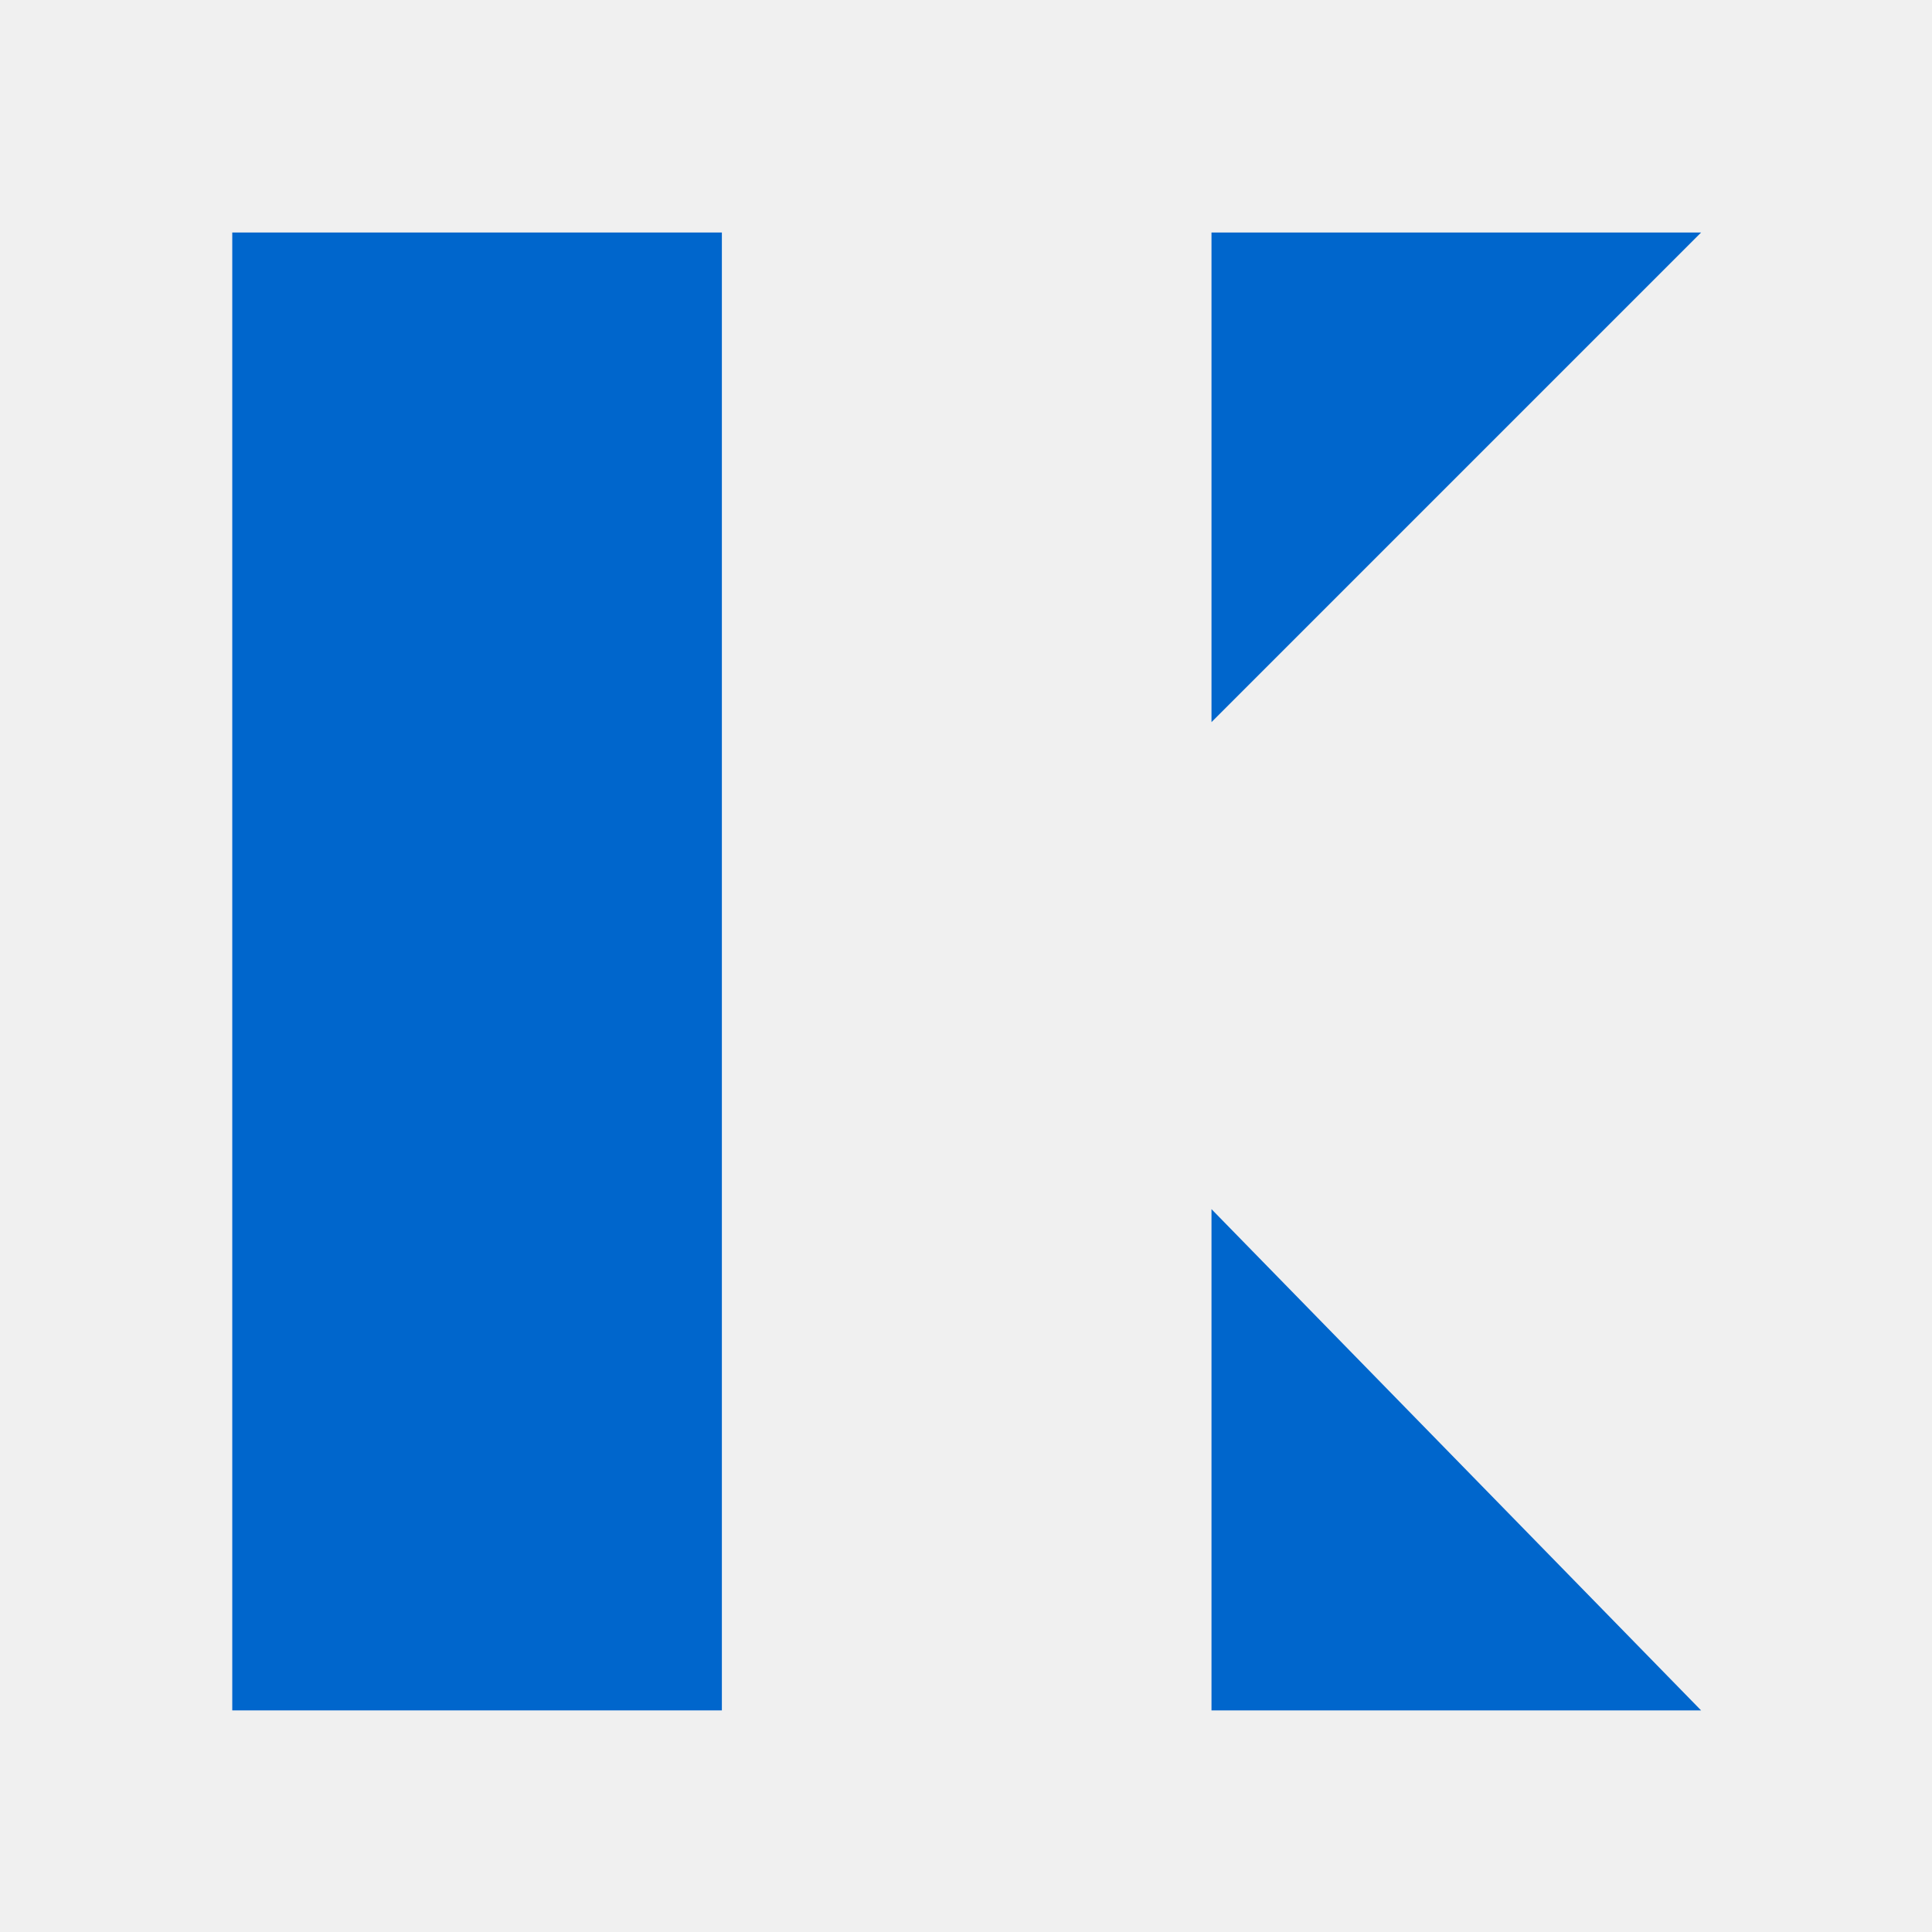
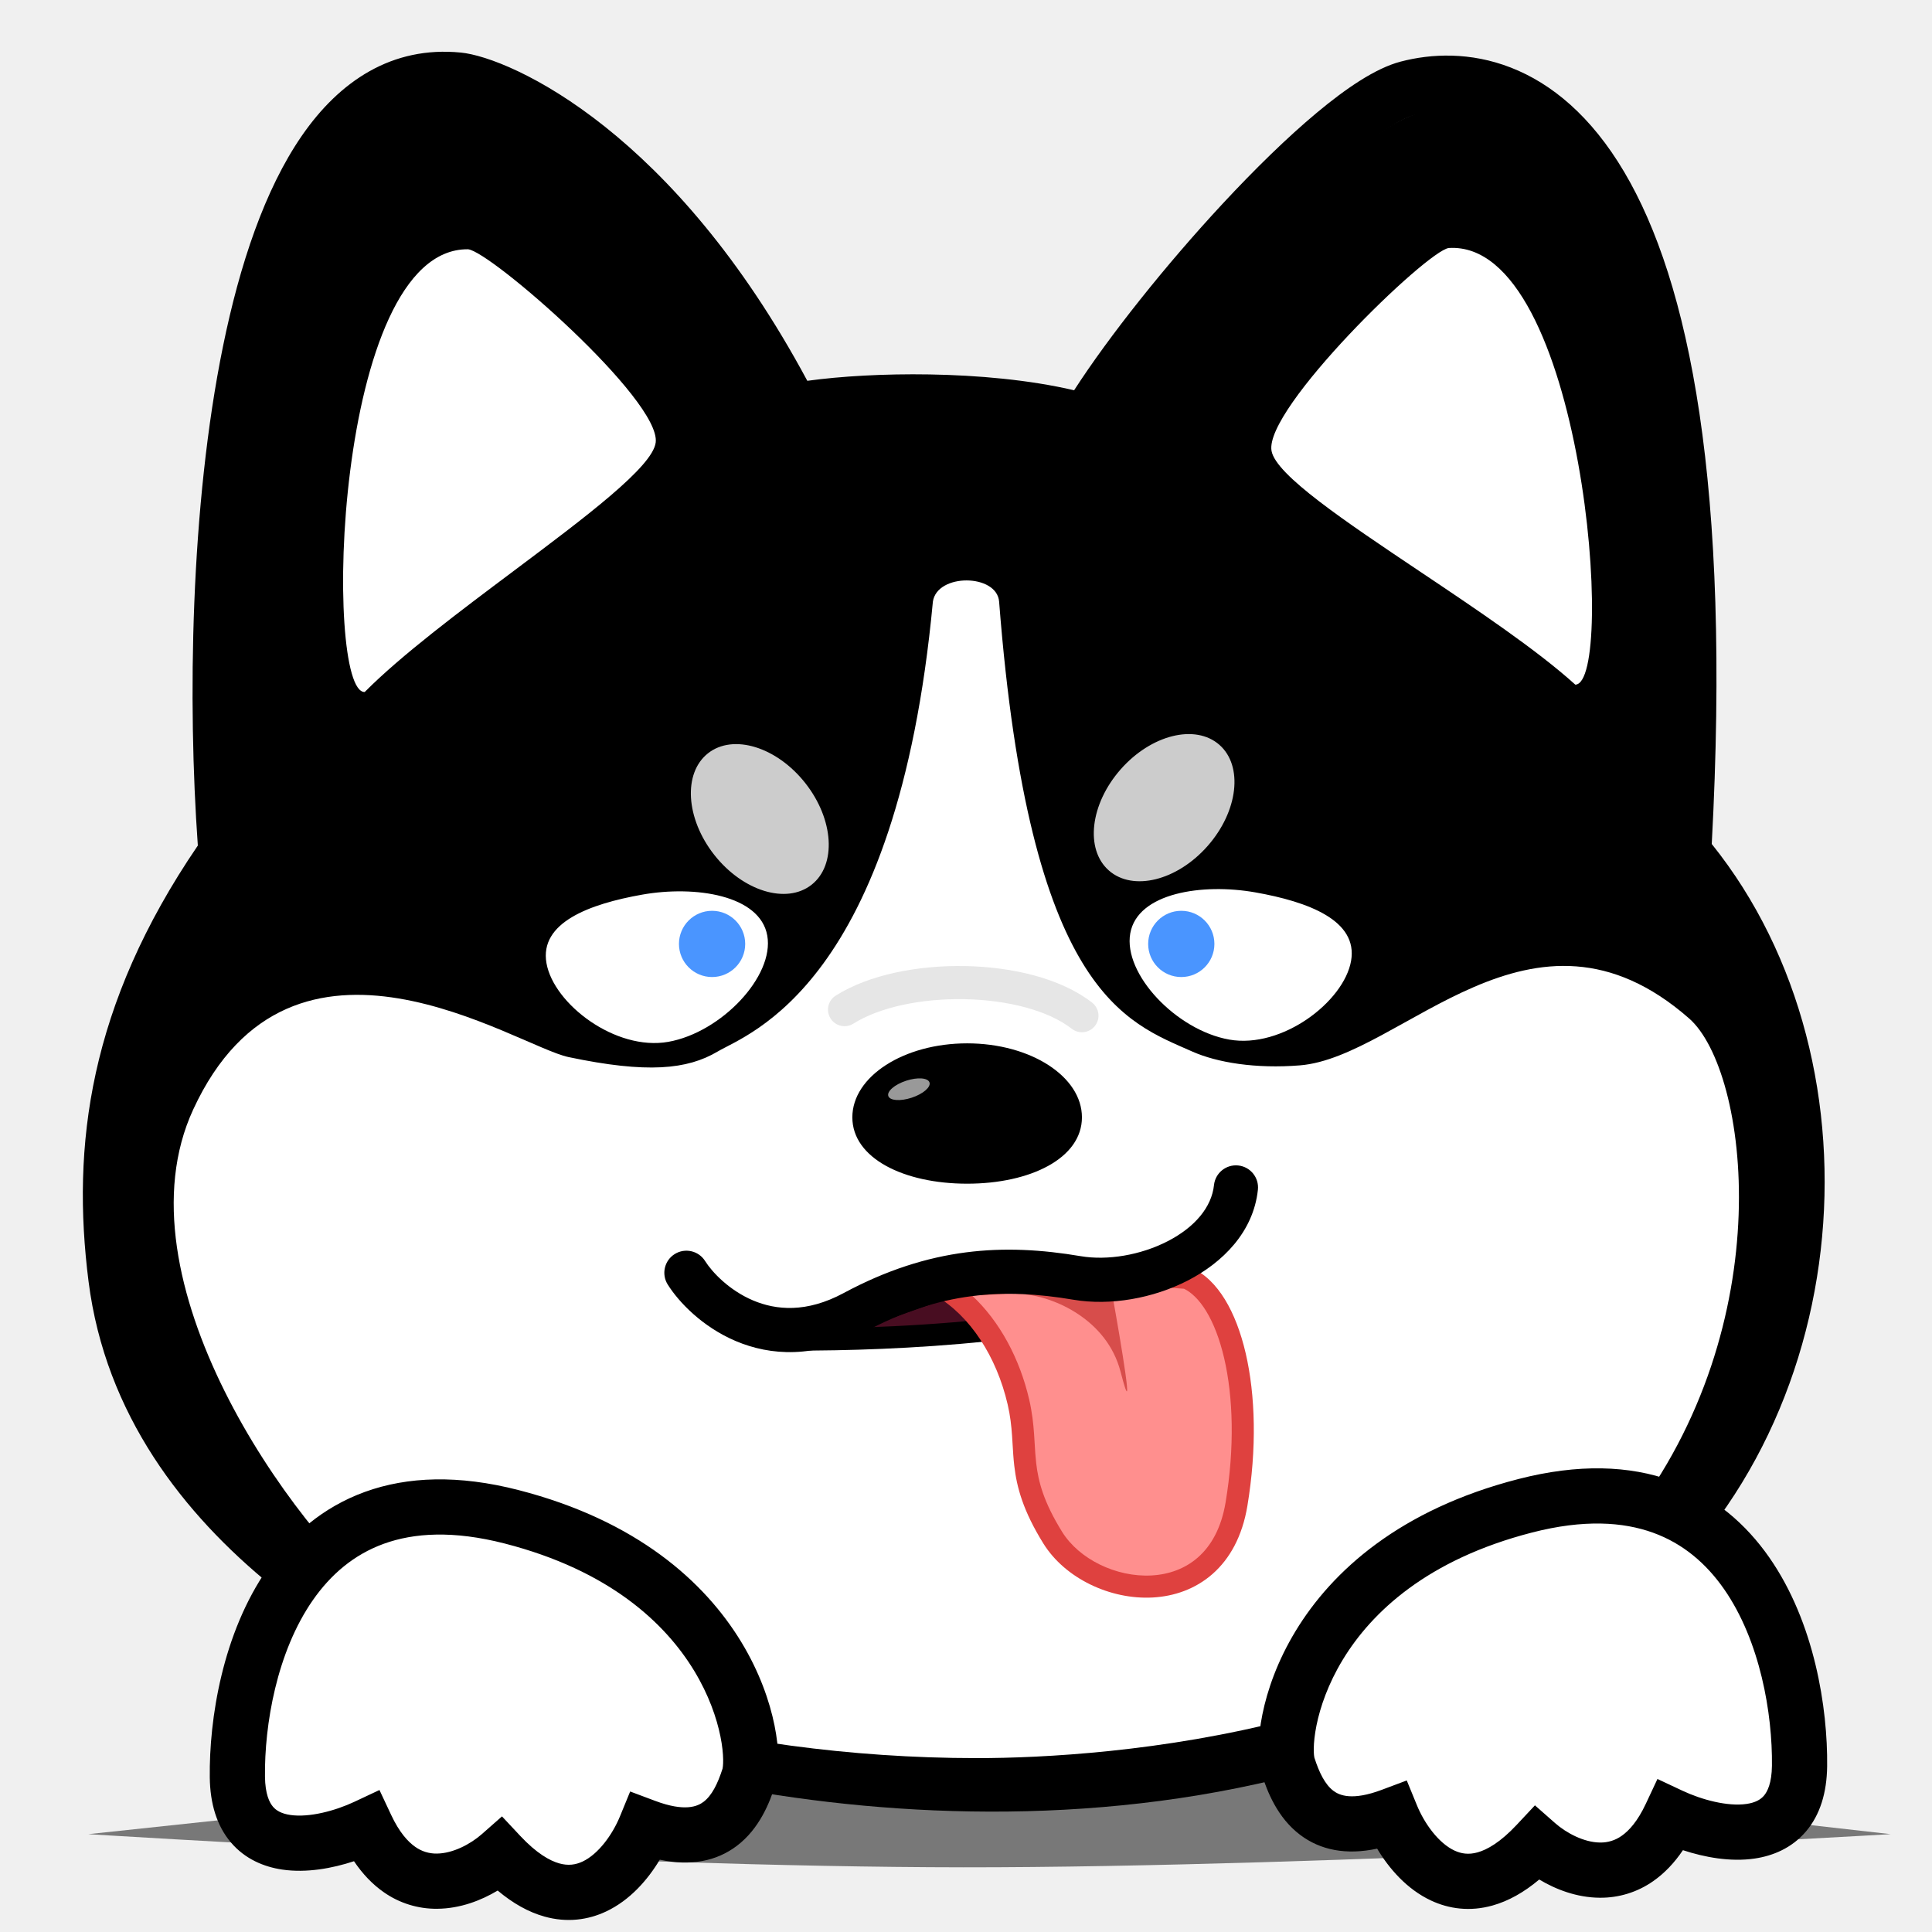
- <svg xmlns="http://www.w3.org/2000/svg" width="1417" height="1417" viewBox="0 0 1417 1417">
-   <defs>
-     <style>
-       .cls-1 {
-         fill: #06c;
-         fill-rule: evenodd;
-       }
-     </style>
-   </defs>
-   <path id="rectangular" class="cls-1" d="M170.35,170.525h359.1V1254.47H170.35V170.525Z" />
-   <path id="triangle-down" class="cls-1" d="M888.55,1254.47h359.1L888.55,886.825V1254.47Z" />
-   <path id="triangle-up" class="cls-1" d="M888.55,170.525h359.1l-359.1,359.1v-359.1Z" />
+ <svg xmlns="http://www.w3.org/2000/svg" t="1768307539355" class="icon" viewBox="0 0 1024 1024" version="1.1" p-id="1768" width="200" height="200">
+   <path d="M249.622 950.506s156.769-7.835 260.953-8.789c115.759-1.059 300.164 8.789 300.164 8.789l191.318 21.633s-298.897 17.712-491.482 17.578C321.682 989.585 46.811 972.139 46.811 972.139l202.811-21.633z" fill="#000000" opacity=".5" p-id="1769" />
+   <path d="M244.297 52.663c-114.787-11.369-122.988 254.815-111.777 401.382C76.194 534.864 63.122 609.66 71.68 677.303c16.179 127.895 153.834 187.948 218.018 214.168 106.083 43.339 363.046 84.954 545.543-50.568 121.16-89.974 136.353-279.052 45.656-386.858C902.156 77.262 805.759 45.767 751.909 59.977c-38.657 10.202-136.771 118.752-169.691 174.08-47.034-13.751-127.95-13.663-160.914-7.314C351.841 91.297 262.63 54.477 244.297 52.663z" fill="#000000" p-id="1770" />
+   <path d="M146.888 189.285c-17.028 83.28-18.204 187.196-12.478 261.819l0.401 5.214-2.996 4.283c-55.84 79.907-64.29 148.43-55.864 214.862 7.715 60.811 43.394 107.28 86.461 142.348 43.116 35.109 92.529 57.847 125.18 71.15 52.909 21.554 144.662 43.069 246.31 41.937 101.587-1.129 211.658-24.848 302.607-92.201 118.038-87.412 133.029-272.285 44.652-377.043l-3.751-4.447 0.328-5.81c10.933-193.246-11.993-294.558-42.054-345.363-14.798-25.012-31.039-37.315-45.539-42.958-14.634-5.696-28.865-5.143-40.366-2.118-6.557 1.726-17.879 8.572-32.982 21.153-14.52 12.104-30.881 28.072-47.259 45.694-32.867 35.36-64.667 76.127-80.949 103.412l-5.796 9.713-10.86-3.166c-22.51-6.562-51.598-9.576-79.694-10.053-28.063-0.474-53.909 1.6-69.641 4.623l-10.758 2.066-5.009-9.743c-34.965-67.994-73.198-109.752-104.401-134.603-31.741-25.284-55.442-32.519-61.036-33.072-22.733-2.247-41.352 8.426-57.356 31.627-16.346 23.698-28.611 58.892-37.151 100.677z m13.066-117.292c19.983-28.965 47.806-47.733 84.319-44.129 13.332 1.317 42.279 12.139 76.385 39.304 33.093 26.358 71.812 68.667 107.233 134.671 17.633-2.434 40.764-3.789 64.843-3.382 25.401 0.43 52.78 2.832 76.566 8.391 18.602-28.818 48.538-66.396 78.807-98.962 16.893-18.172 34.172-35.094 49.962-48.251 15.211-12.674 30.872-23.447 44.266-26.969 16.293-4.289 36.987-5.199 58.424 3.145 21.565 8.397 42.54 25.638 60.106 55.325 34.327 58.017 56.651 165.171 46.399 356.197 94.691 117.865 77.063 318.303-53.342 414.875-97.435 72.154-214.18 96.771-319.696 97.944-105.449 1.173-201.073-21.039-257.674-44.096-33.599-13.689-86.154-37.727-132.614-75.557-46.51-37.873-88.023-90.513-97.011-161.356-9.087-71.621 0.146-146.286 57.929-230.985-5.413-75.858-3.988-179.855 13.365-264.73 8.844-43.268 22.098-82.964 41.732-111.435z" fill="#000000" p-id="1771" />
+   <path d="M380.343 557.349c16.091-9.535 95.086-35.109 114.103-238.446 2.209-15.158 33.956-14.874 35.109 0 16.091 207.726 67.291 222.843 102.4 238.446 13.166 5.851 33.646 9.21 57.051 7.314 54.126-4.389 122.88-98.011 206.263-24.869 31.451 27.589 49.237 161.751-32.183 266.24-87.771 112.643-276.48 125.806-345.234 125.806-136.116 0-258.926-38.034-311.589-80.457S61.054 677.651 102.4 588.069c52.663-114.103 171.154-33.646 198.949-27.794 41.636 8.765 62.903 6.609 78.994-2.926z" fill="#FFFFFF" p-id="1772" />
+   <path d="M613.481 682.391c-34.257 23.523-144.378 27.809-190.742 27.578l106.929-37.639 83.813 10.062z" fill="#480D21" p-id="1773" />
+   <path d="M529.013 666.358l100.574 12.074-12.794 8.783c-9.494 6.521-23.681 11.393-39.717 15.141-16.188 3.78-34.875 6.545-53.81 8.552-37.879 4.011-77.224 5.029-100.557 4.912l-1.913-11.369 108.216-38.093z m1.311 11.943l-71.7 25.24c19.368-0.664 41.653-1.969 63.412-4.272 18.672-1.978 36.835-4.681 52.379-8.312 6.738-1.574 12.873-3.297 18.286-5.167l-62.376-7.49z" fill="#000000" p-id="1774" />
+   <path d="M539.794 743.131c-6.153-26.627-21.015-49.842-41.007-61.458L608.549 675.84l20.48 1.463c22.999 9.795 36.27 60.355 26.331 119.954-9.939 59.6-76.908 50.802-97.418 17.689-20.512-33.116-12.221-46.159-18.148-71.815z" fill="#FF8F8E" p-id="1775" />
+   <path d="M608.601 669.977l21.82 1.559 0.901 0.383c7.227 3.078 13.192 9.125 17.908 16.817 4.737 7.724 8.438 17.455 11.015 28.543 5.152 22.183 5.96 50.512 0.886 80.94-2.671 16.012-9.277 27.932-18.435 35.992-9.131 8.04-20.389 11.884-31.764 12.499-22.437 1.214-46.457-10.105-57.964-28.684-10.702-17.276-14.049-29.635-15.38-41.109-0.445-3.821-0.67-7.639-0.886-11.317-0.094-1.586-0.184-3.148-0.293-4.669-0.366-5.193-0.93-10.483-2.317-16.483-5.895-25.512-20.015-47.122-38.245-57.716l-16.969-9.86 129.723-6.896z m-0.105 11.726l-93.298 4.959c14.719 13.686 25.302 33.532 30.299 55.153 1.577 6.829 2.2 12.788 2.586 18.292 0.129 1.82 0.231 3.537 0.328 5.202 0.205 3.505 0.398 6.776 0.802 10.258 1.132 9.74 3.894 20.46 13.704 36.299 9.005 14.535 28.722 24.169 47.385 23.16 9.172-0.494 17.803-3.558 24.664-9.596 6.832-6.015 12.326-15.348 14.623-29.134 4.865-29.169 4.005-55.922-0.743-76.367-2.373-10.225-5.682-18.698-9.59-25.07-3.675-5.995-7.692-9.833-11.691-11.794l-19.067-1.36z" fill="#DF413F" p-id="1776" />
+   <path d="M538.331 686.08c1.413-0.17 3.136-0.173 5.091 0h46.109c4.389 24.38 12.581 72.558 4.389 40.96-7.241-27.935-35.597-39.632-50.498-40.96H538.331z" fill="#D74D4B" p-id="1777" />
+   <path d="M512.603 627.381c33.605 0 60.846-13.52 60.846-35.176 0-21.656-27.241-39.21-60.846-39.21-33.602 0-60.843 17.554-60.843 39.21 0 21.656 27.241 35.176 60.843 35.176z m-138.878 40.998a11.7 11.7 0 1 0-19.822 12.443c5.778 9.207 18.254 22.408 36.054 29.962 18.391 7.806 41.972 9.324 68.195-4.775 40.185-21.609 74.1-23.335 110.747-17.133 19.594 3.315 42.3-0.708 60.723-10.202 18.309-9.435 34.719-25.626 37.092-48.081a11.703 11.703 0 1 0-23.277-2.458c-1.229 11.627-10.064 22.276-24.538 29.734-14.359 7.399-31.963 10.319-46.095 7.929-40.644-6.878-80.05-4.974-125.738 19.596-19.655 10.568-35.776 9.017-47.964 3.844-12.78-5.424-21.764-15.105-25.378-20.86z" fill="#000000" p-id="1778" />
+   <path d="M651.53 551.003c-28.028-4.962-56.282-34.743-52.47-56.288 3.815-21.545 38.254-26.697 66.282-21.735 28.025 4.959 54.562 14.819 50.749 36.364-3.815 21.545-36.533 46.621-64.562 41.659z m-297.323 1.194c28.028-4.962 56.282-34.743 52.467-56.288-3.812-21.545-38.251-26.697-66.279-21.738-28.028 4.962-54.565 14.819-50.749 36.367 3.815 21.545 36.533 46.621 64.562 41.659z" fill="#FFFFFF" p-id="1779" />
+   <path d="M492.649 573.715c0.816 2.484-3.408 6.103-9.435 8.09-6.03 1.984-11.58 1.58-12.396-0.901-0.819-2.484 3.406-6.106 9.435-8.09 6.03-1.984 11.58-1.58 12.396 0.901z" fill="#FFFFFF" opacity=".6" p-id="1780" />
+   <path d="M511.304 529.584c-22.958-0.448-45.246 4.28-58.979 12.961a8.777 8.777 0 1 1-9.38-14.839c17.718-11.2 43.856-16.156 68.702-15.673 24.769 0.483 50.571 6.419 67.192 19.377a8.777 8.777 0 0 1-10.796 13.844c-12.332-9.617-33.707-15.222-56.738-15.67z" fill="#000000" opacity=".1" p-id="1781" />
+   <path d="M626.103 517.851a17.554 17.554 0 1 1 0-35.109 17.554 17.554 0 0 1 0 35.109z m-248.686 0a17.554 17.554 0 1 0 0-35.109 17.554 17.554 0 0 0 0 35.109z" fill="#4A95FF" p-id="1782" />
+   <path d="M879.669 957.004c20.594 9.71 61.905 18.467 62.4-24.166 0.617-53.292-24.714-154.299-132.833-126.414-108.123 27.885-119.861 110.923-114.919 126.414 4.944 15.492 15.448 37.18 50.044 24.166 8.444 20.656 34.354 52.303 70.434 13.634 13.801 12.189 46.092 26.522 64.875-13.634z m-679.749 5.851c-20.594 9.71-61.908 18.467-62.4-24.166-0.617-53.292 24.714-154.299 132.833-126.414 108.123 27.885 119.861 110.923 114.919 126.414-4.944 15.492-15.448 37.18-50.044 24.166-8.444 20.656-34.354 52.303-70.434 13.634-13.798 12.189-46.092 26.522-64.875-13.634z" fill="#FFFFFF" p-id="1783" />
+   <path d="M939.166 935.822c0.319-27.408-6.194-66.054-25.424-93.626-9.418-13.502-21.671-24.07-37.56-29.822-15.91-5.761-36.744-7.159-64.094-0.126-55.562 14.286-85.118 42.247-100.399 67.444-7.739 12.759-11.943 25.018-13.921 34.796-0.989 4.895-1.393 9.043-1.442 12.203-0.05 3.177 0.272 4.669 0.307 4.83v0.015c2.586 8.078 5.702 14.31 10.094 17.627 3.133 2.367 9.827 5.413 25.597-0.503l13.289-4.982 5.383 13.131c4.011 9.784 11.495 20.088 19.866 24.011 3.663 1.714 7.598 2.294 12.317 0.968 5.021-1.407 11.998-5.287 20.67-14.553l9.699-10.363 10.65 9.38c6.045 5.325 15.386 10.266 23.886 10.328a19.102 19.102 0 0 0 11.431-3.549c3.856-2.689 8.435-7.671 12.756-16.887l6.217-13.251 13.251 6.226c10.187 4.789 23.991 8.485 34.02 6.998 4.582-0.679 7.376-2.27 9.172-4.377 1.831-2.153 4.128-6.615 4.236-15.919z m-134.363-151.909c31.805-8.177 58.798-7.209 81.341 0.951 22.557 8.169 39.377 23.081 51.592 40.594 24.035 34.453 31.045 79.974 30.685 110.706-0.161 13.953-3.719 25.738-11.217 34.544-7.537 8.85-17.554 12.929-27.156 14.351-12.935 1.916-26.723-0.688-38.061-4.427-4.599 6.832-9.86 12.3-15.746 16.404a48.374 48.374 0 0 1-28.368 8.801c-12.142-0.088-23.289-4.412-32.042-9.655-8.09 6.805-16.334 11.416-24.749 13.777-11.987 3.362-23.119 1.808-32.633-2.648-12.844-6.018-22.285-17.036-28.534-27.487-16.375 3.508-30.056 0.81-40.817-7.314-12.168-9.19-17.505-23.239-20.328-32.06-2.487-7.774-2.142-19.55 0.322-31.756 2.61-12.911 7.996-28.371 17.581-44.175 19.365-31.925 55.387-64.471 118.132-80.606zM140.446 941.673c-0.322-27.408 6.194-66.054 25.424-93.626 9.421-13.502 21.671-24.07 37.56-29.822 15.907-5.761 36.744-7.159 64.094-0.126 55.562 14.286 85.115 42.247 100.399 67.444 7.739 12.759 11.943 25.018 13.918 34.796 0.989 4.895 1.396 9.043 1.445 12.203 0.05 3.177-0.272 4.669-0.307 4.83l-0.003 0.015c-2.583 8.078-5.699 14.31-10.091 17.627-3.133 2.367-9.827 5.413-25.597-0.503l-13.289-4.982-5.383 13.131c-4.011 9.784-11.498 20.088-19.866 24.011-3.666 1.714-7.601 2.294-12.32 0.968-5.018-1.407-11.995-5.287-20.667-14.553l-9.699-10.363-10.65 9.38c-6.045 5.325-15.389 10.266-23.886 10.328a19.09 19.09 0 0 1-11.431-3.549c-3.856-2.689-8.435-7.671-12.756-16.887l-6.22-13.251-13.248 6.226c-10.187 4.789-23.991 8.485-34.02 6.998-4.582-0.679-7.376-2.27-9.172-4.377-1.831-2.153-4.128-6.615-4.236-15.919z m134.363-151.909c-31.803-8.177-58.798-7.209-81.341 0.951-22.557 8.169-39.38 23.081-51.592 40.594-24.035 34.453-31.042 79.974-30.688 110.706 0.164 13.953 3.719 25.738 11.22 34.544 7.537 8.85 17.554 12.929 27.156 14.351 12.932 1.916 26.723-0.688 38.064-4.427 4.596 6.832 9.857 12.3 15.743 16.404a48.362 48.362 0 0 0 28.368 8.801c12.142-0.088 23.289-4.412 32.042-9.655 8.09 6.805 16.334 11.416 24.746 13.777 11.99 3.362 23.122 1.808 32.636-2.648 12.844-6.018 22.282-17.036 28.534-27.487 16.372 3.508 30.056 0.81 40.817-7.314 12.168-9.19 17.505-23.239 20.328-32.06 2.487-7.774 2.142-19.55-0.325-31.756-2.607-12.911-7.993-28.371-17.581-44.175-19.362-31.925-55.384-64.471-118.129-80.606z" fill="#000000" p-id="1784" />
+   <path d="M587.735 461.391c-12.744-11.203-9.962-35.196 6.211-53.59 16.173-18.397 39.614-24.228 52.356-13.025 12.741 11.203 9.959 35.196-6.214 53.59-16.173 18.397-39.611 24.228-52.353 13.025z m-157.585 7.548c13.33-10.495 11.852-34.605-3.3-53.848-15.155-19.245-38.245-26.337-51.574-15.843-13.33 10.497-11.852 34.605 3.3 53.851 15.155 19.245 38.245 26.337 51.574 15.84z" fill="#FFFFFF" opacity=".8" p-id="1785" />
+   <path d="M834.943 362.876c21.94-0.395 4.359-235.824-67.057-231.43-11.7 1.507-97.965 85.15-93.945 107.535 2.294 12.774 38.889 37.291 78.737 63.988 29.991 20.094 61.829 41.425 82.265 59.907z m-641.638 3.894c-21.931 0.767-16.82-235.265 54.728-234.654 11.764 0.889 102.33 79.854 99.501 102.42-1.618 12.876-36.864 39.292-75.246 68.061-28.889 21.653-59.553 44.635-78.983 64.173z" fill="#FFFFFF" p-id="1786" />
</svg>
